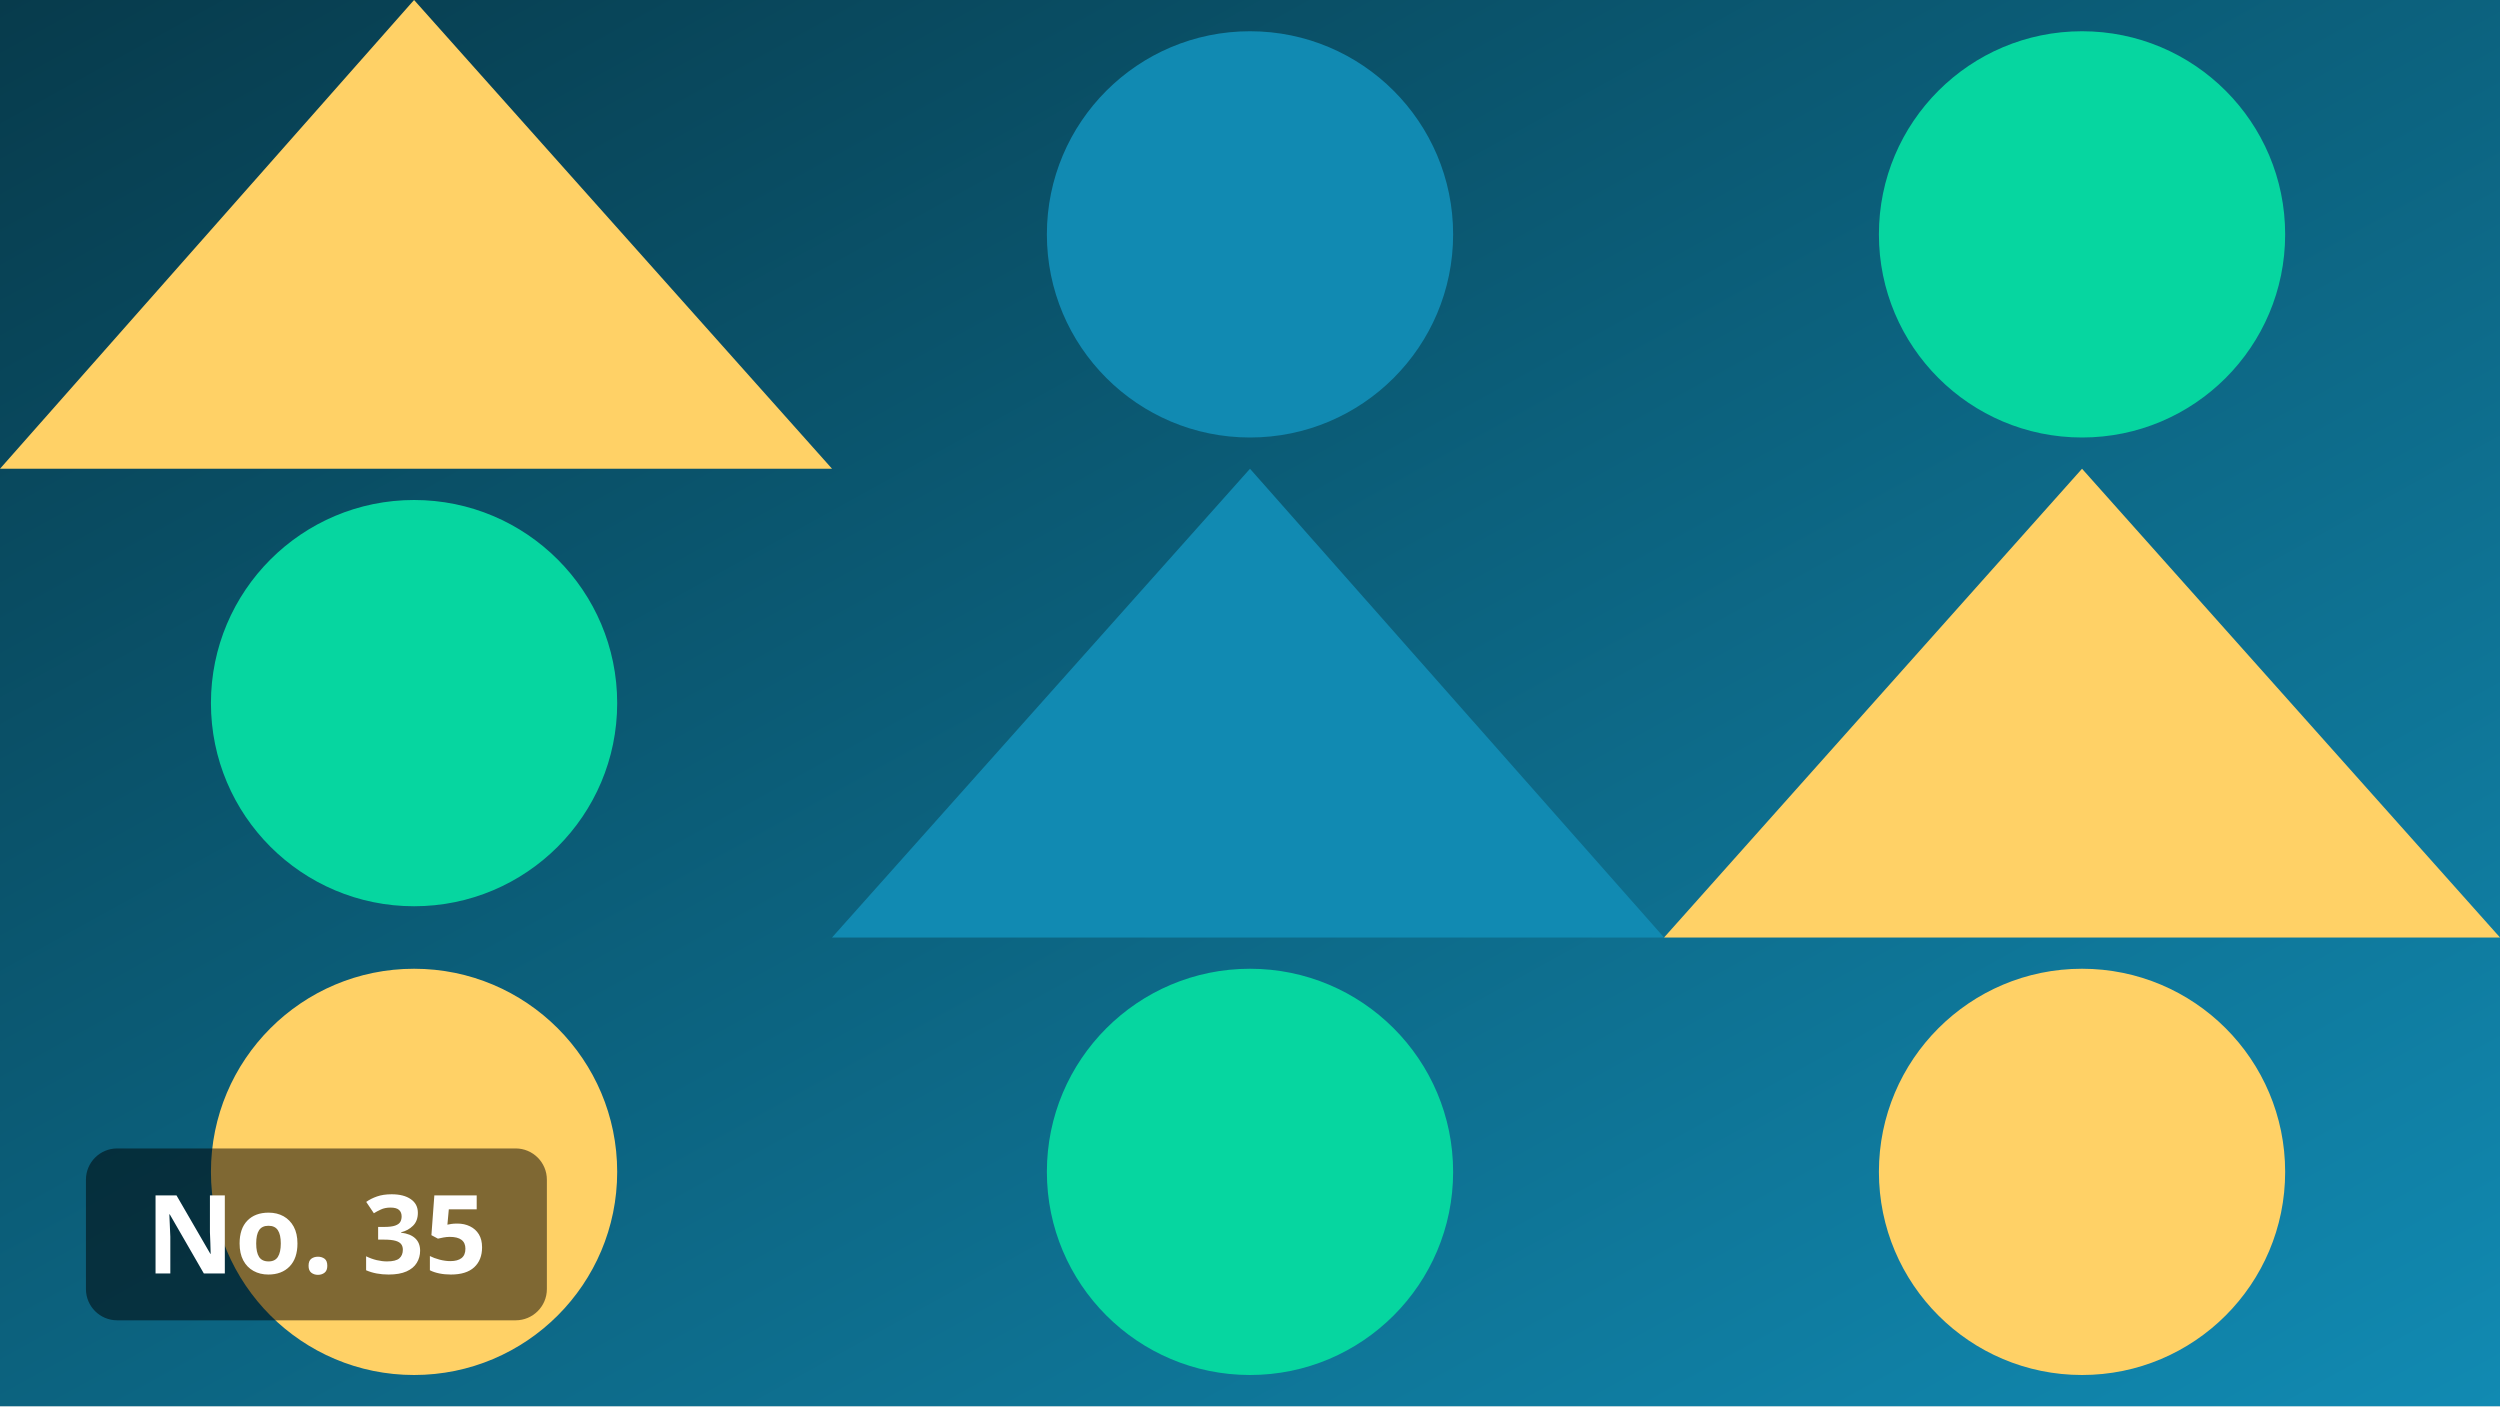
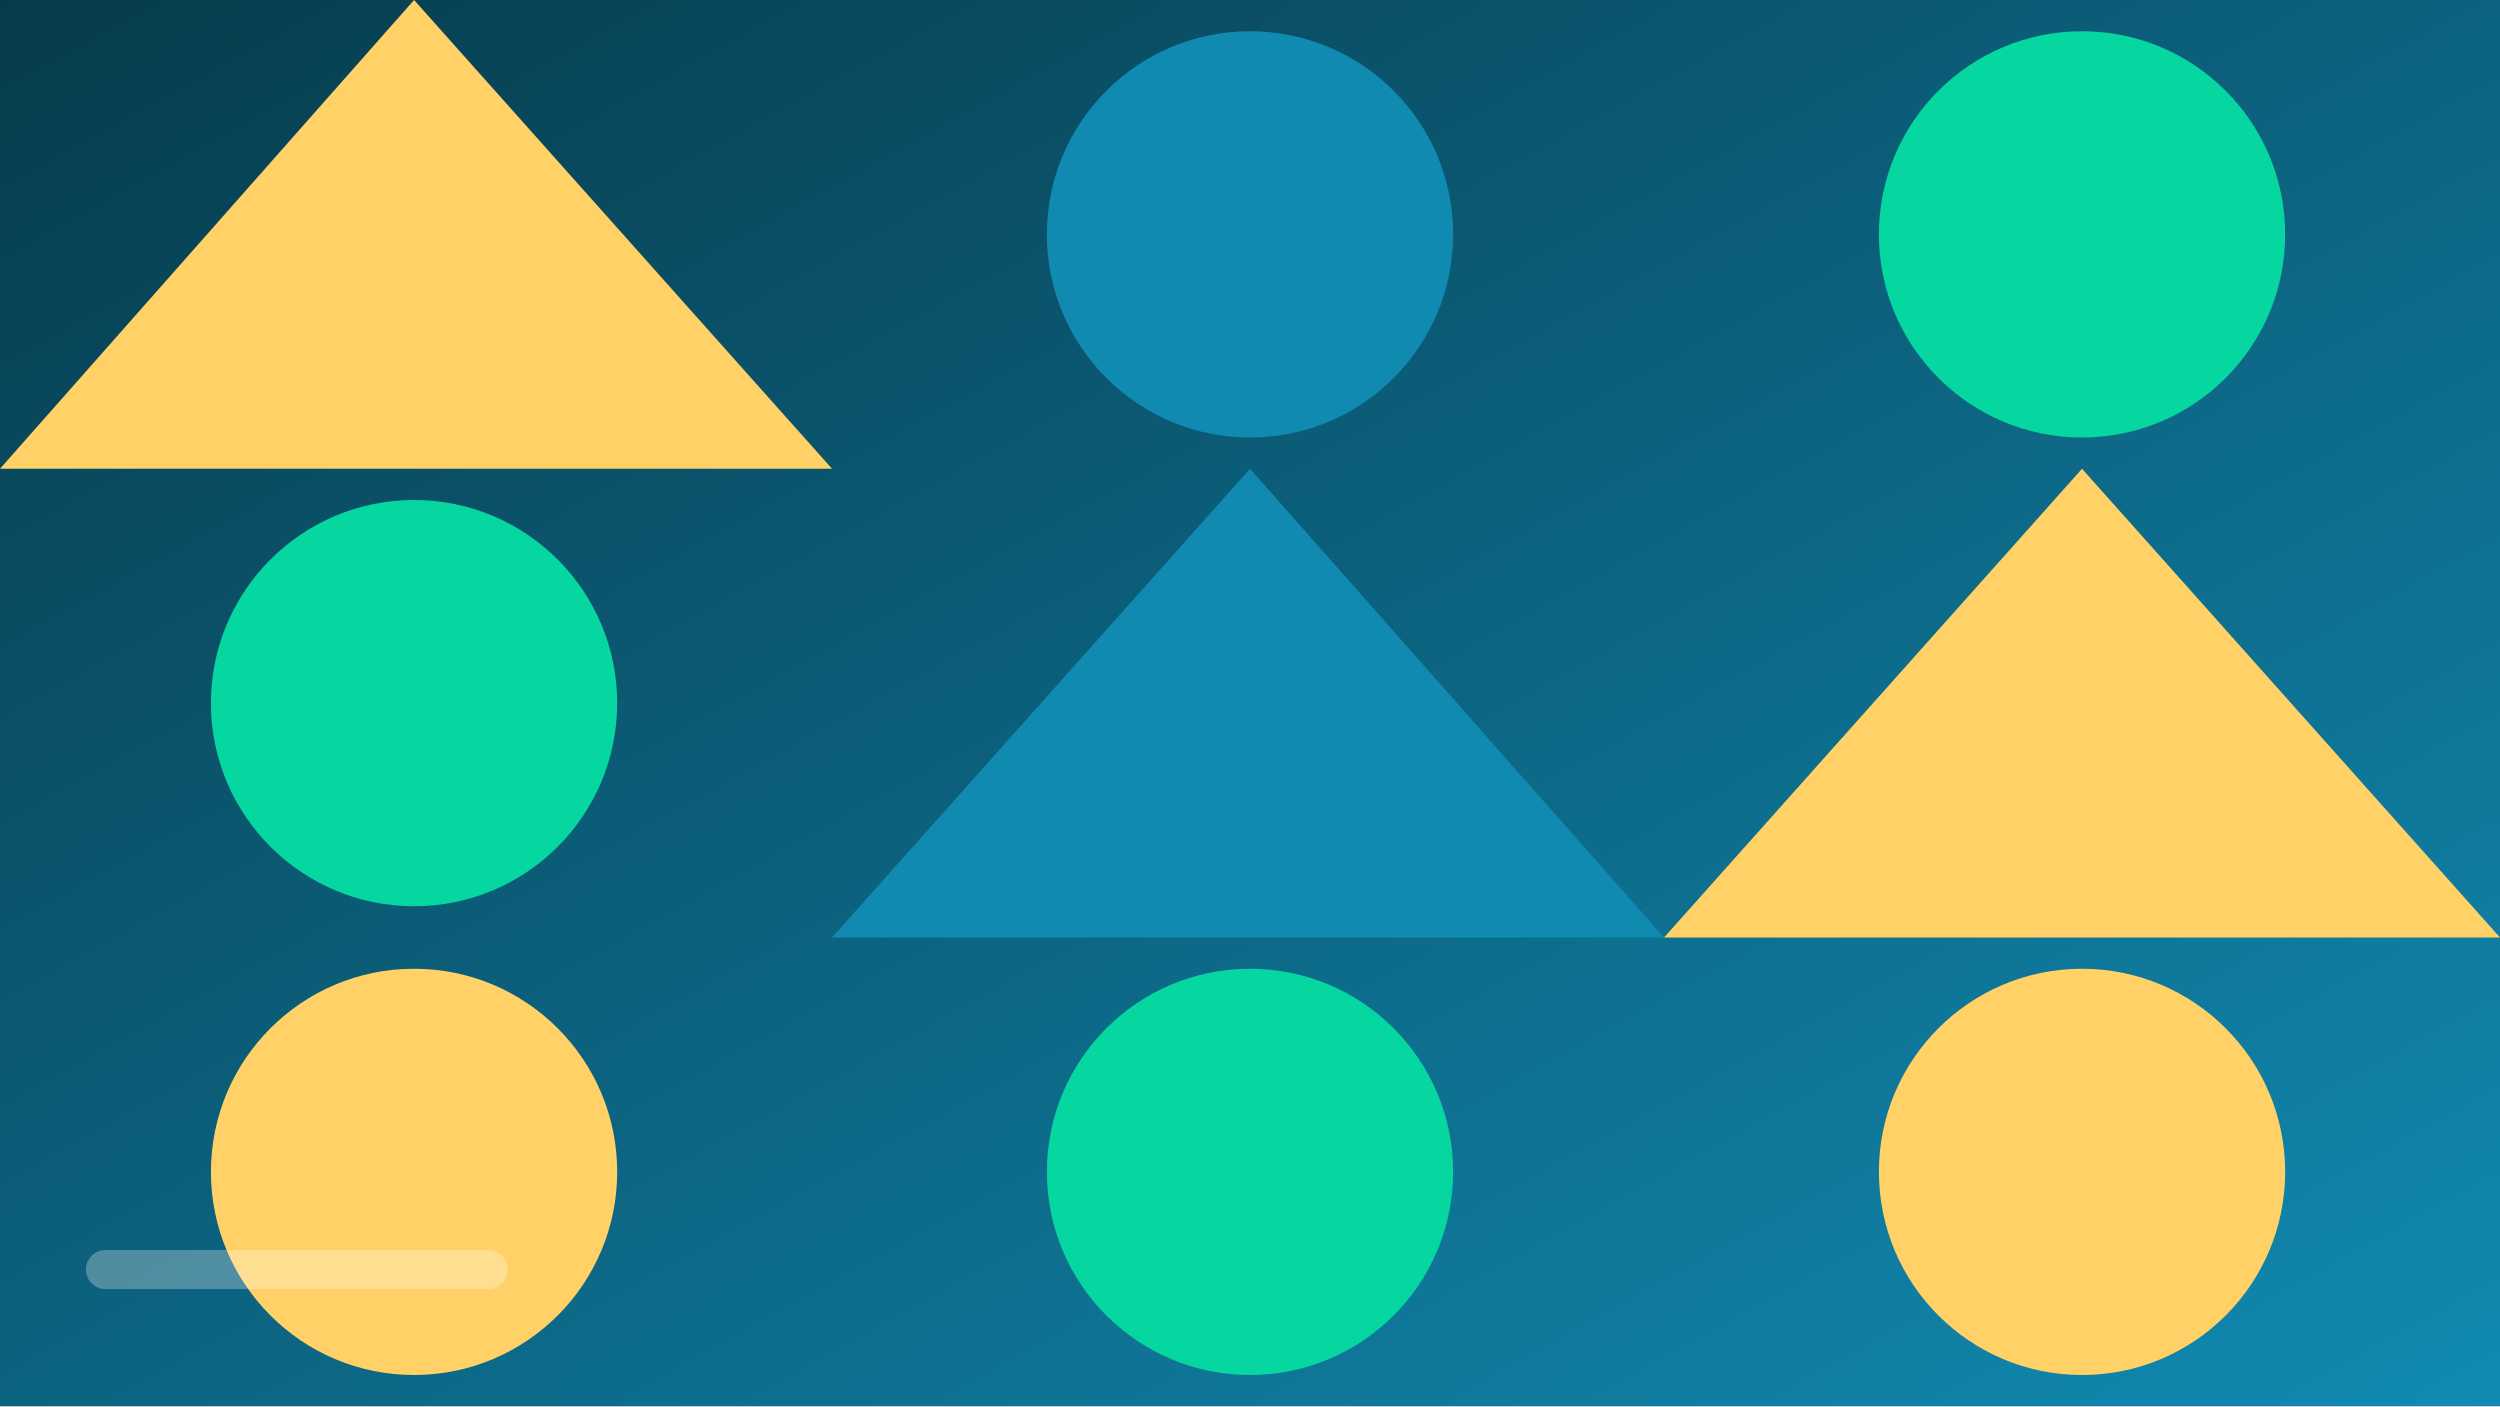
<svg xmlns="http://www.w3.org/2000/svg" width="640" height="360" viewBox="0 0 640 360">
  <defs>
    <linearGradient id="s" x1="0" y1="0" x2="1" y2="1">
      <stop offset="0" stop-color="#073b4c" />
      <stop offset="1" stop-color="#118ab2" />
    </linearGradient>
  </defs>
  <rect width="640" height="360" fill="url(#s)" />
  <path d="M0 120L213 120L106 0Z" fill="#ffd166" />
  <circle cx="320" cy="60" r="52" fill="#118ab2" />
  <circle cx="533" cy="60" r="52" fill="#06d6a0" />
  <circle cx="106" cy="180" r="52" fill="#06d6a0" />
  <path d="M213 240L426 240L320 120Z" fill="#118ab2" />
  <path d="M426 240L640 240L533 120Z" fill="#ffd166" />
  <circle cx="106" cy="300" r="52" fill="#ffd166" />
  <circle cx="320" cy="300" r="52" fill="#06d6a0" />
  <circle cx="533" cy="300" r="52" fill="#ffd166" />
-   <g font-family="sans-serif" font-weight="800">
-     <rect x="22" y="294" width="118" height="44" rx="8" fill="#000" opacity="0.5" />
-     <text x="81" y="326" font-size="28" fill="#fff" text-anchor="middle">No. 35</text>
-   </g>
+   <rect x="22" y="320" width="108" height="10" rx="5" fill="#fff" opacity="0.28" />
</svg>
